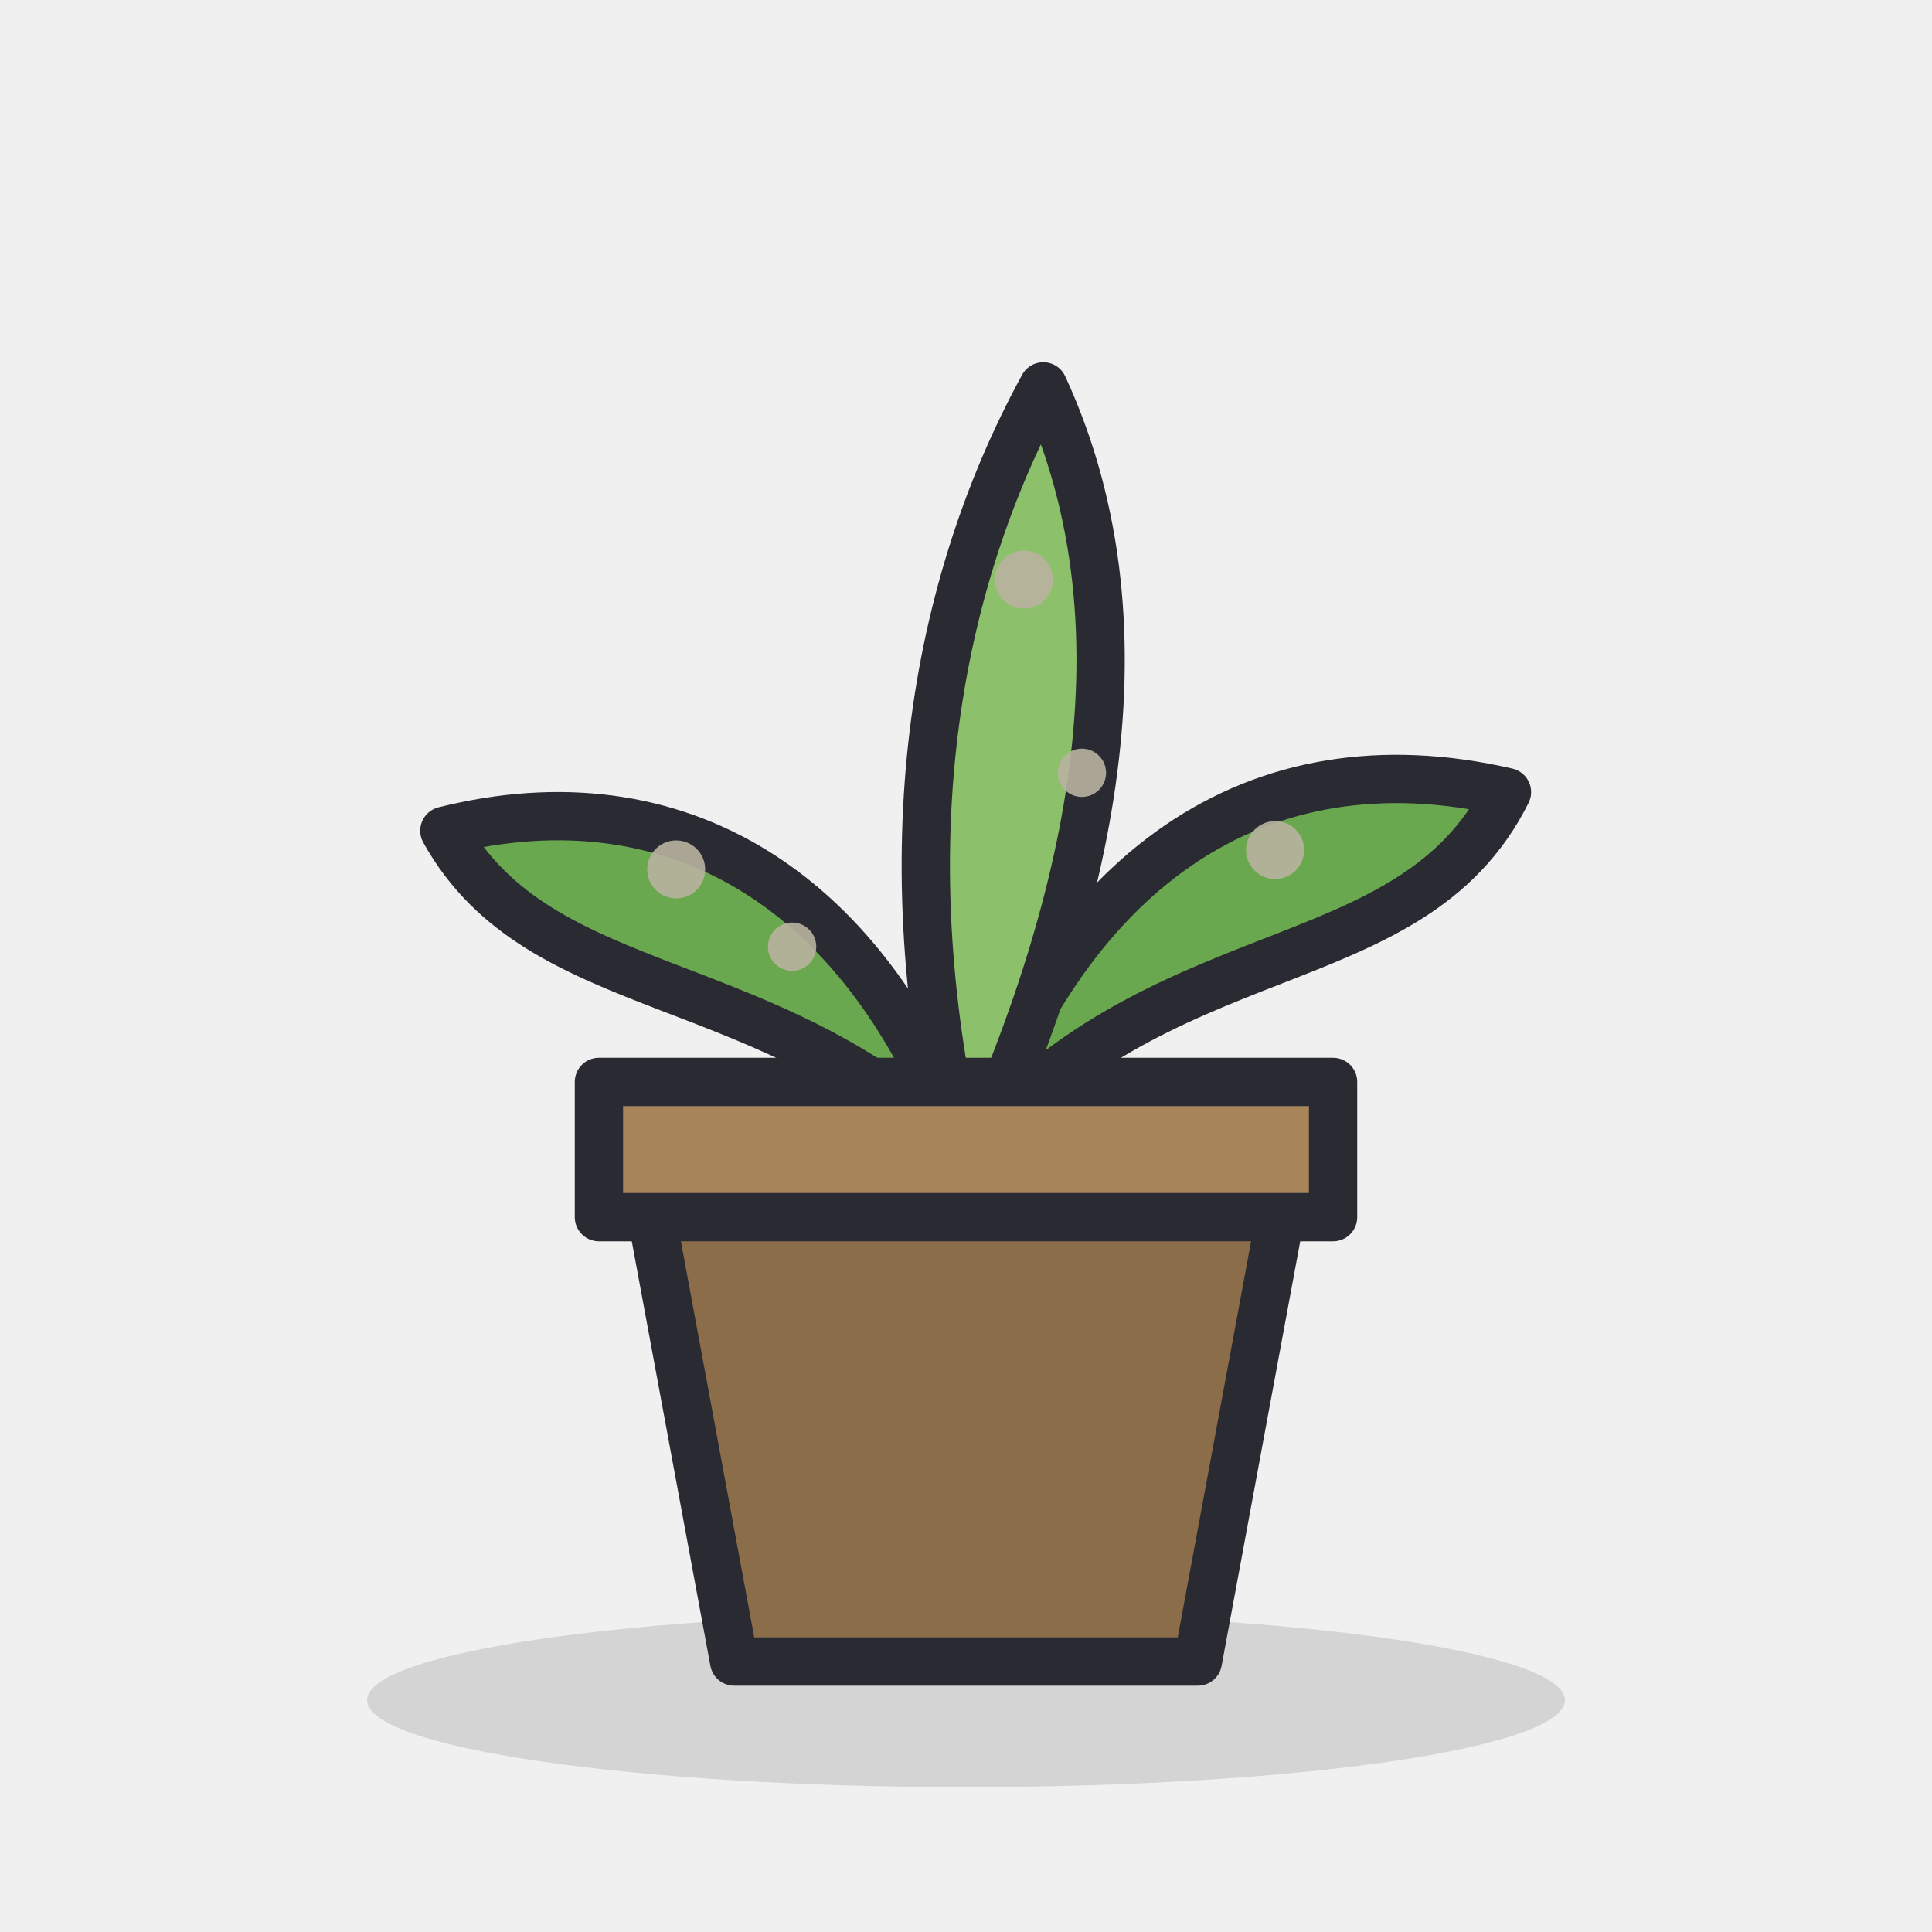
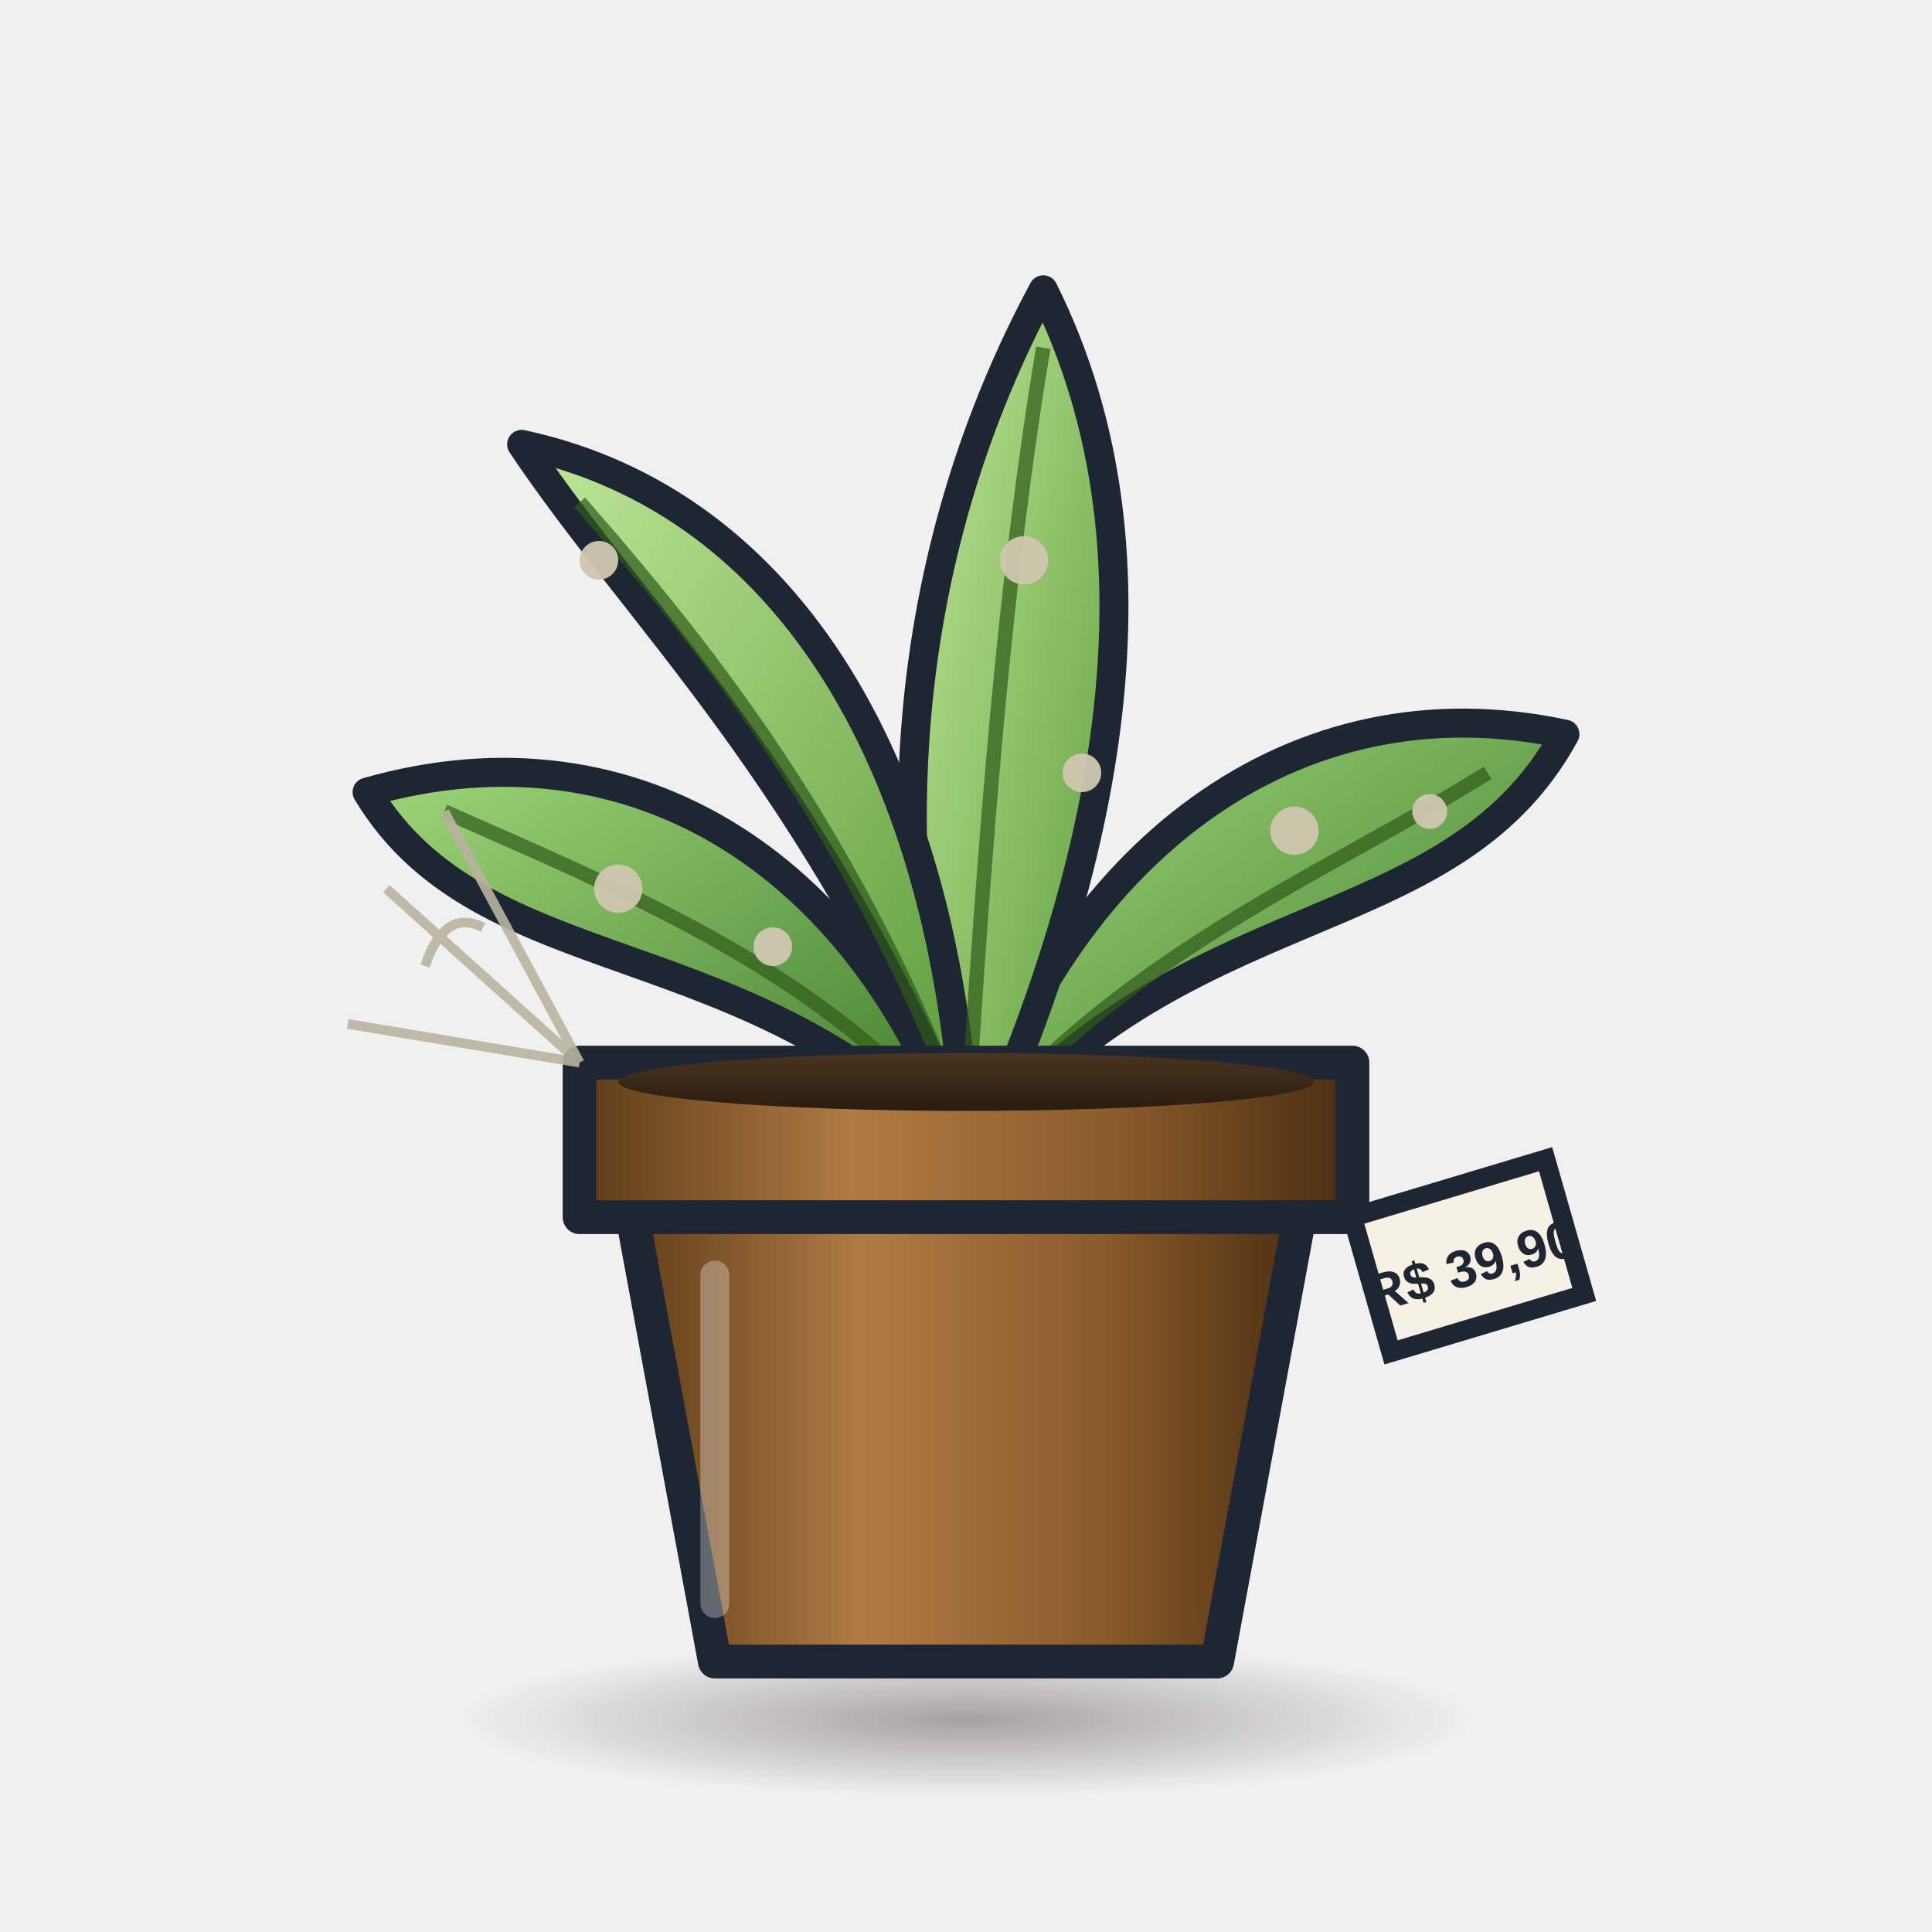
<svg xmlns="http://www.w3.org/2000/svg" viewBox="0 0 200 200">
-   <ellipse cx="100" cy="176" rx="62" ry="9" fill="#000" opacity=".12" />
-   <g stroke="#2a2a33" stroke-width="5" stroke-linejoin="round" stroke-linecap="round">
-     <path d="M100 120C80 100 56 104 46 86C70 80 90 92 100 120Z" fill="#6aa84f" />
-     <path d="M100 120C120 96 146 102 156 82C130 76 110 90 100 120Z" fill="#6aa84f" />
-     <path d="M100 122C92 90 96 62 108 40C120 66 112 96 100 122Z" fill="#8cc06a" />
-     <path d="M66 118H134L124 172H76Z" fill="#8b6d4a" />
-     <path d="M62 112H138V126H62Z" fill="#a8845a" />
+   <defs>
+     <radialGradient id="sh" cx="0.5" cy="0.5" r="0.5">
+       <stop offset="0" stop-color="#1a1014" stop-opacity="0.35" />
+       <stop offset="1" stop-color="#1a1014" stop-opacity="0" />
+     </radialGradient>
+     <linearGradient id="gn" x1="0" y1="0" x2="1" y2="1">
+       <stop offset="0" stop-color="#9fd67a" />
+       <stop offset="1" stop-color="#3f7a2a" />
+     </linearGradient>
+     <linearGradient id="gn2" x1="0" y1="0" x2="1" y2="1">
+       <stop offset="0" stop-color="#c2e89a" />
+       <stop offset="1" stop-color="#5a9a3a" />
+     </linearGradient>
+     <linearGradient id="pot" x1="0" y1="0" x2="1" y2="0">
+       <stop offset="0" stop-color="#5e3c18" />
+       <stop offset="0.35" stop-color="#b07a44" />
+       <stop offset="0.7" stop-color="#8a5a2a" />
+       <stop offset="1" stop-color="#4a2e12" />
+     </linearGradient>
+     <linearGradient id="soil" x1="0" y1="0" x2="0" y2="1">
+       <stop offset="0" stop-color="#4a3420" />
+       <stop offset="1" stop-color="#2a1c10" />
+     </linearGradient>
+   </defs>
+   <ellipse cx="100" cy="178" rx="52" ry="8" fill="url(#sh)" />
+   <path d="M100 120C78 96 50 102 38 82C66 74 90 90 100 120Z" fill="url(#gn)" stroke="#1f2633" stroke-width="3" stroke-linejoin="round" />
+   <path d="M100 120C122 92 150 98 162 76C134 70 110 88 100 120Z" fill="url(#gn)" stroke="#1f2633" stroke-width="3" stroke-linejoin="round" />
+   <path d="M100 122C90 88 94 56 108 30C122 58 114 92 100 122Z" fill="url(#gn2)" stroke="#1f2633" stroke-width="3" stroke-linejoin="round" />
+   <path d="M100 118C84 80 66 64 54 46C82 52 98 80 100 118Z" fill="url(#gn2)" stroke="#1f2633" stroke-width="3" stroke-linejoin="round" />
+   <g fill="none" stroke="#2f5a1a" stroke-width="1.5" opacity=".7">
+     <path d="M98 116C84 100 64 92 46 84M102 116C118 98 138 90 154 80M100 118C102 86 104 60 108 36M99 114C88 86 74 68 60 52" />
  </g>
-   <g fill="#b9b2a0" opacity=".9">
-     <circle cx="70" cy="90" r="3" />
-     <circle cx="132" cy="88" r="3" />
-     <circle cx="106" cy="60" r="3" />
-     <circle cx="112" cy="80" r="2.5" />
-     <circle cx="82" cy="98" r="2.5" />
+   <path d="M64 118H136L126 172H74Z" fill="url(#pot)" stroke="#1f2633" stroke-width="3.5" stroke-linejoin="round" />
+   <path d="M60 110H140V126H60Z" fill="url(#pot)" stroke="#1f2633" stroke-width="3.5" stroke-linejoin="round" />
+   <ellipse cx="100" cy="112" rx="36" ry="3" fill="url(#soil)" />
+   <path d="M74 132V166" stroke="#fff" stroke-width="3" stroke-linecap="round" opacity=".3" />
+   <g fill="#cfc6b0" opacity=".95">
+     <circle cx="64" cy="92" r="2.5" />
+     <circle cx="134" cy="86" r="2.5" />
+     <circle cx="106" cy="58" r="2.5" />
+     <circle cx="112" cy="80" r="2" />
+     <circle cx="80" cy="98" r="2" />
+     <circle cx="148" cy="84" r="1.8" />
+     <circle cx="62" cy="58" r="2" />
+   </g>
+   <path d="M140 126L160 120L164 134L144 140Z" fill="#f6f1e4" stroke="#1f2633" stroke-width="2" />
+   <text x="152" y="133" font-family="Arial, sans-serif" font-size="5.5" font-weight="900" fill="#1f2633" text-anchor="middle" transform="rotate(-16 152 130)">R$ 39,90</text>
+   <g fill="none" stroke="#b9b2a0" stroke-width="1" opacity=".9">
+     <path d="M60 110L40 92M60 110L36 106M60 110L46 84M44 100Q46 94 50 96" />
  </g>
</svg>
